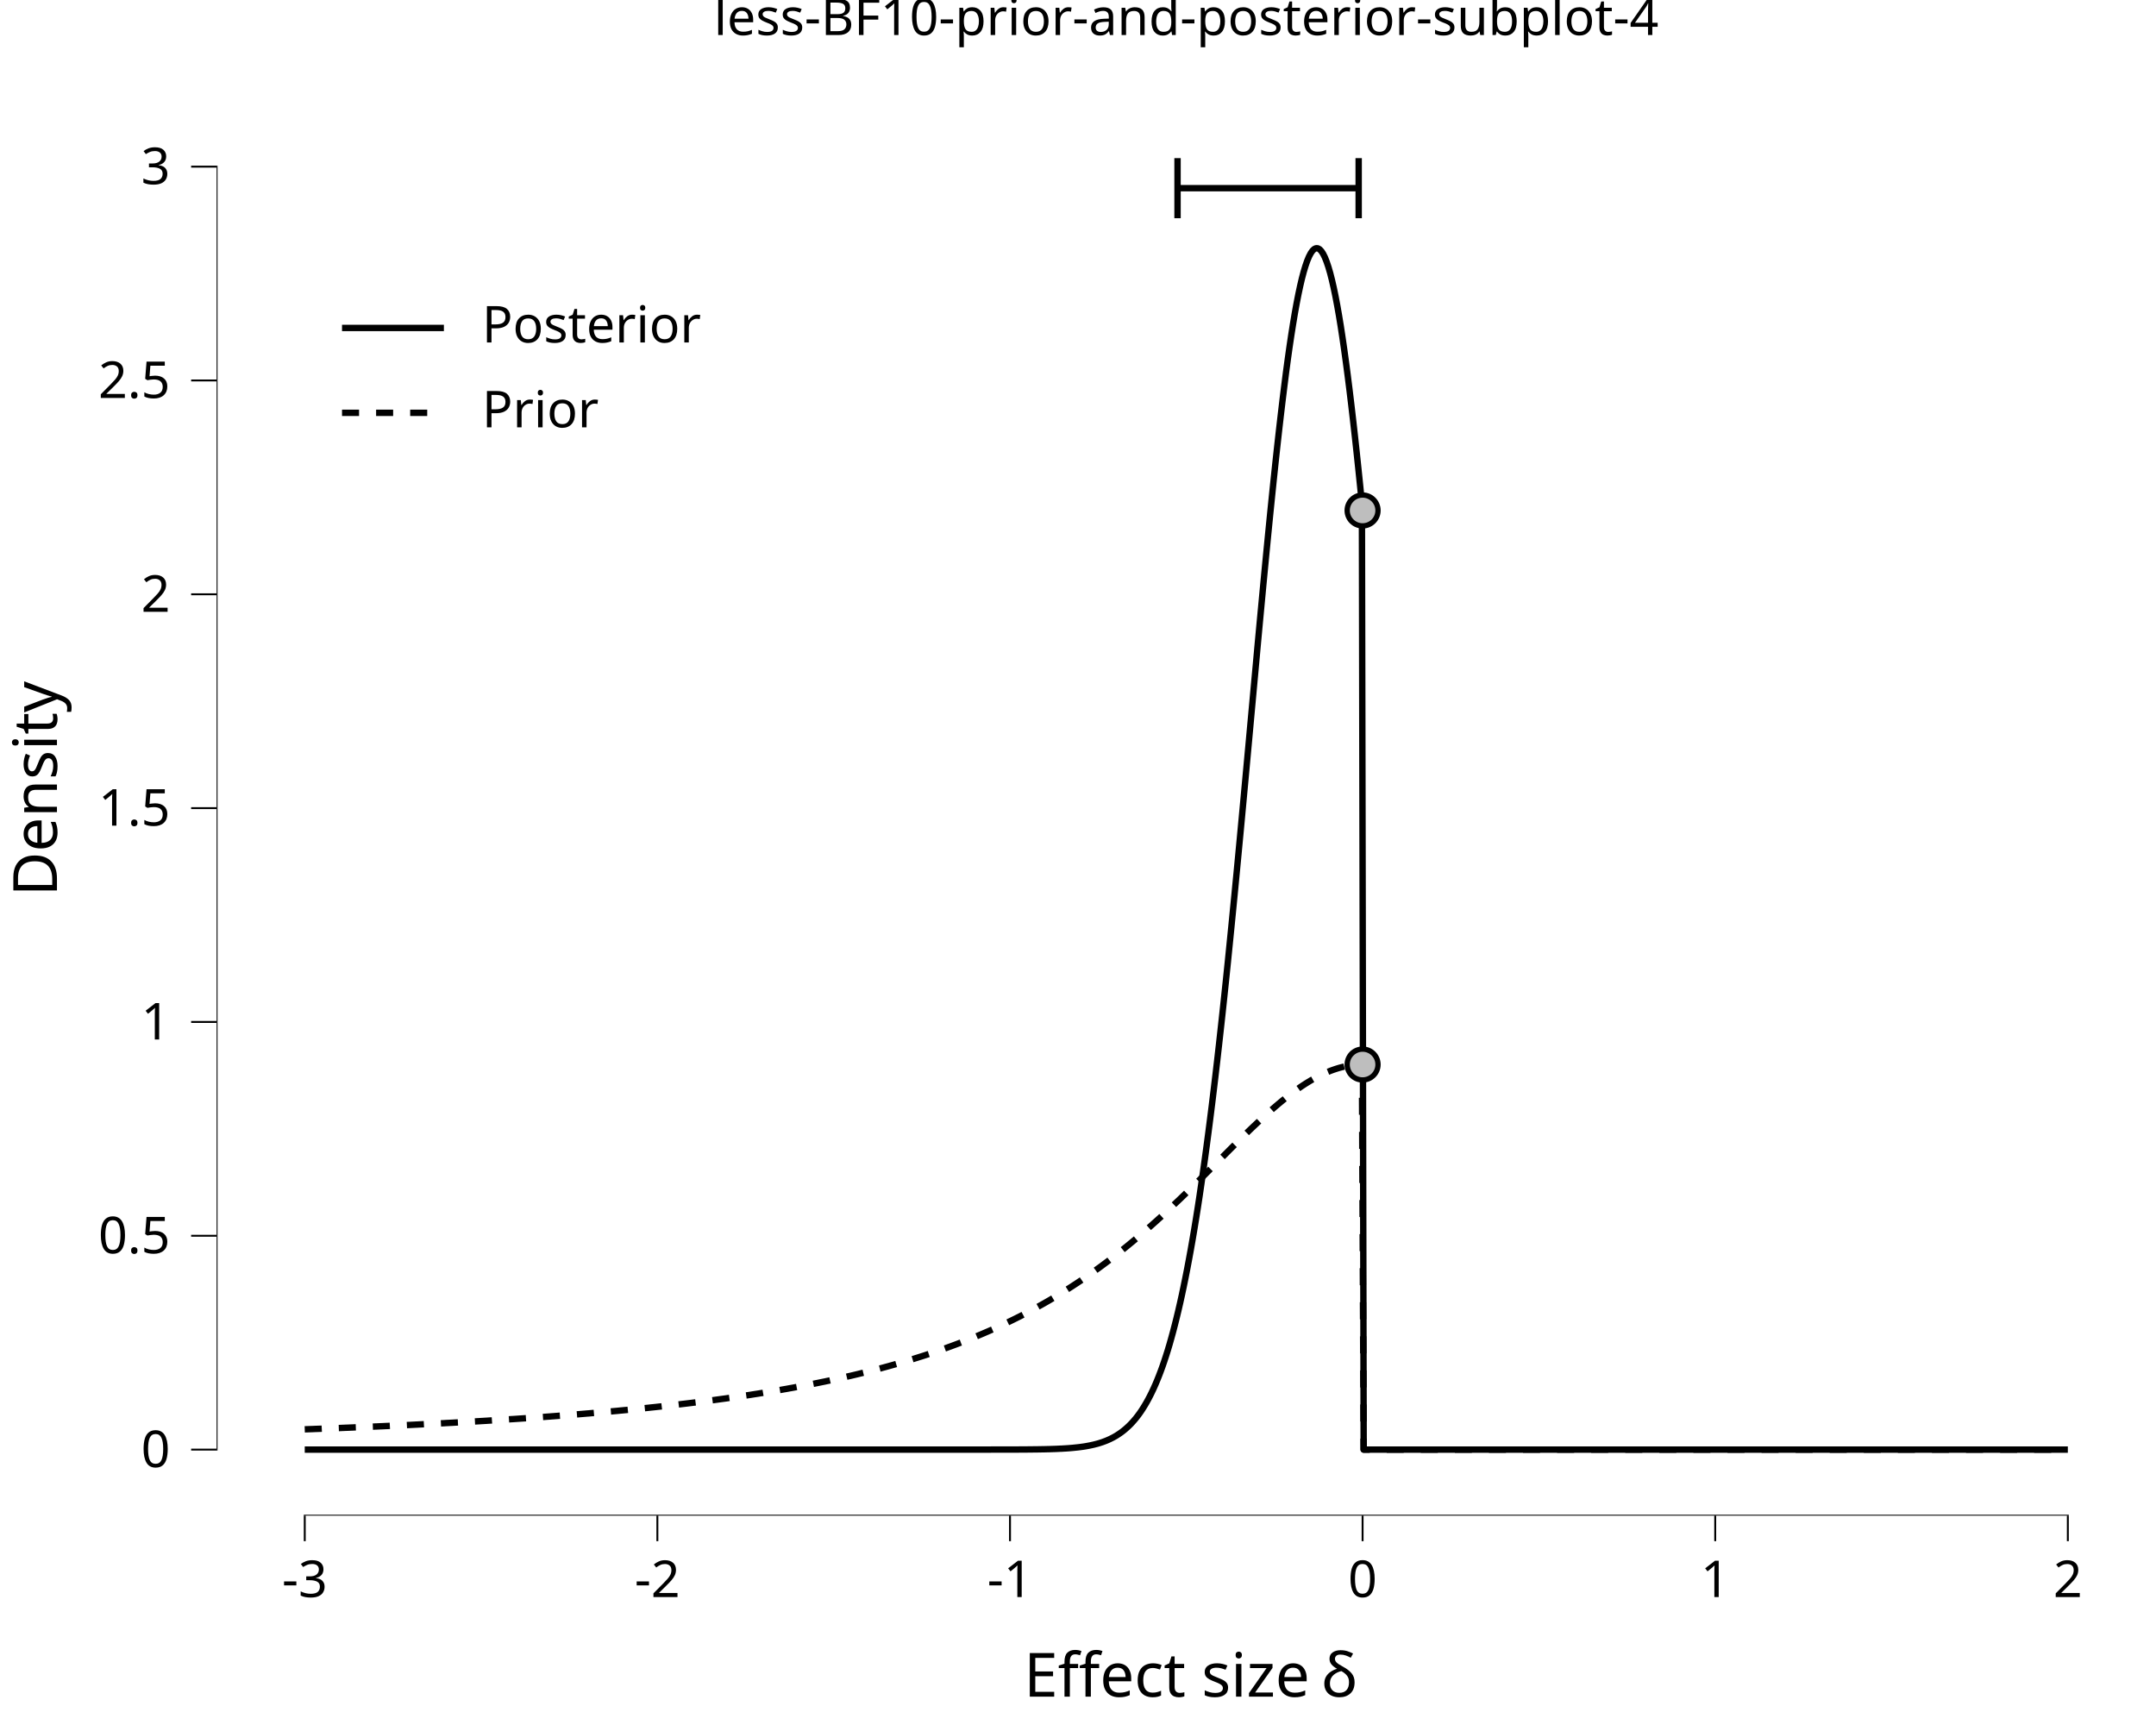
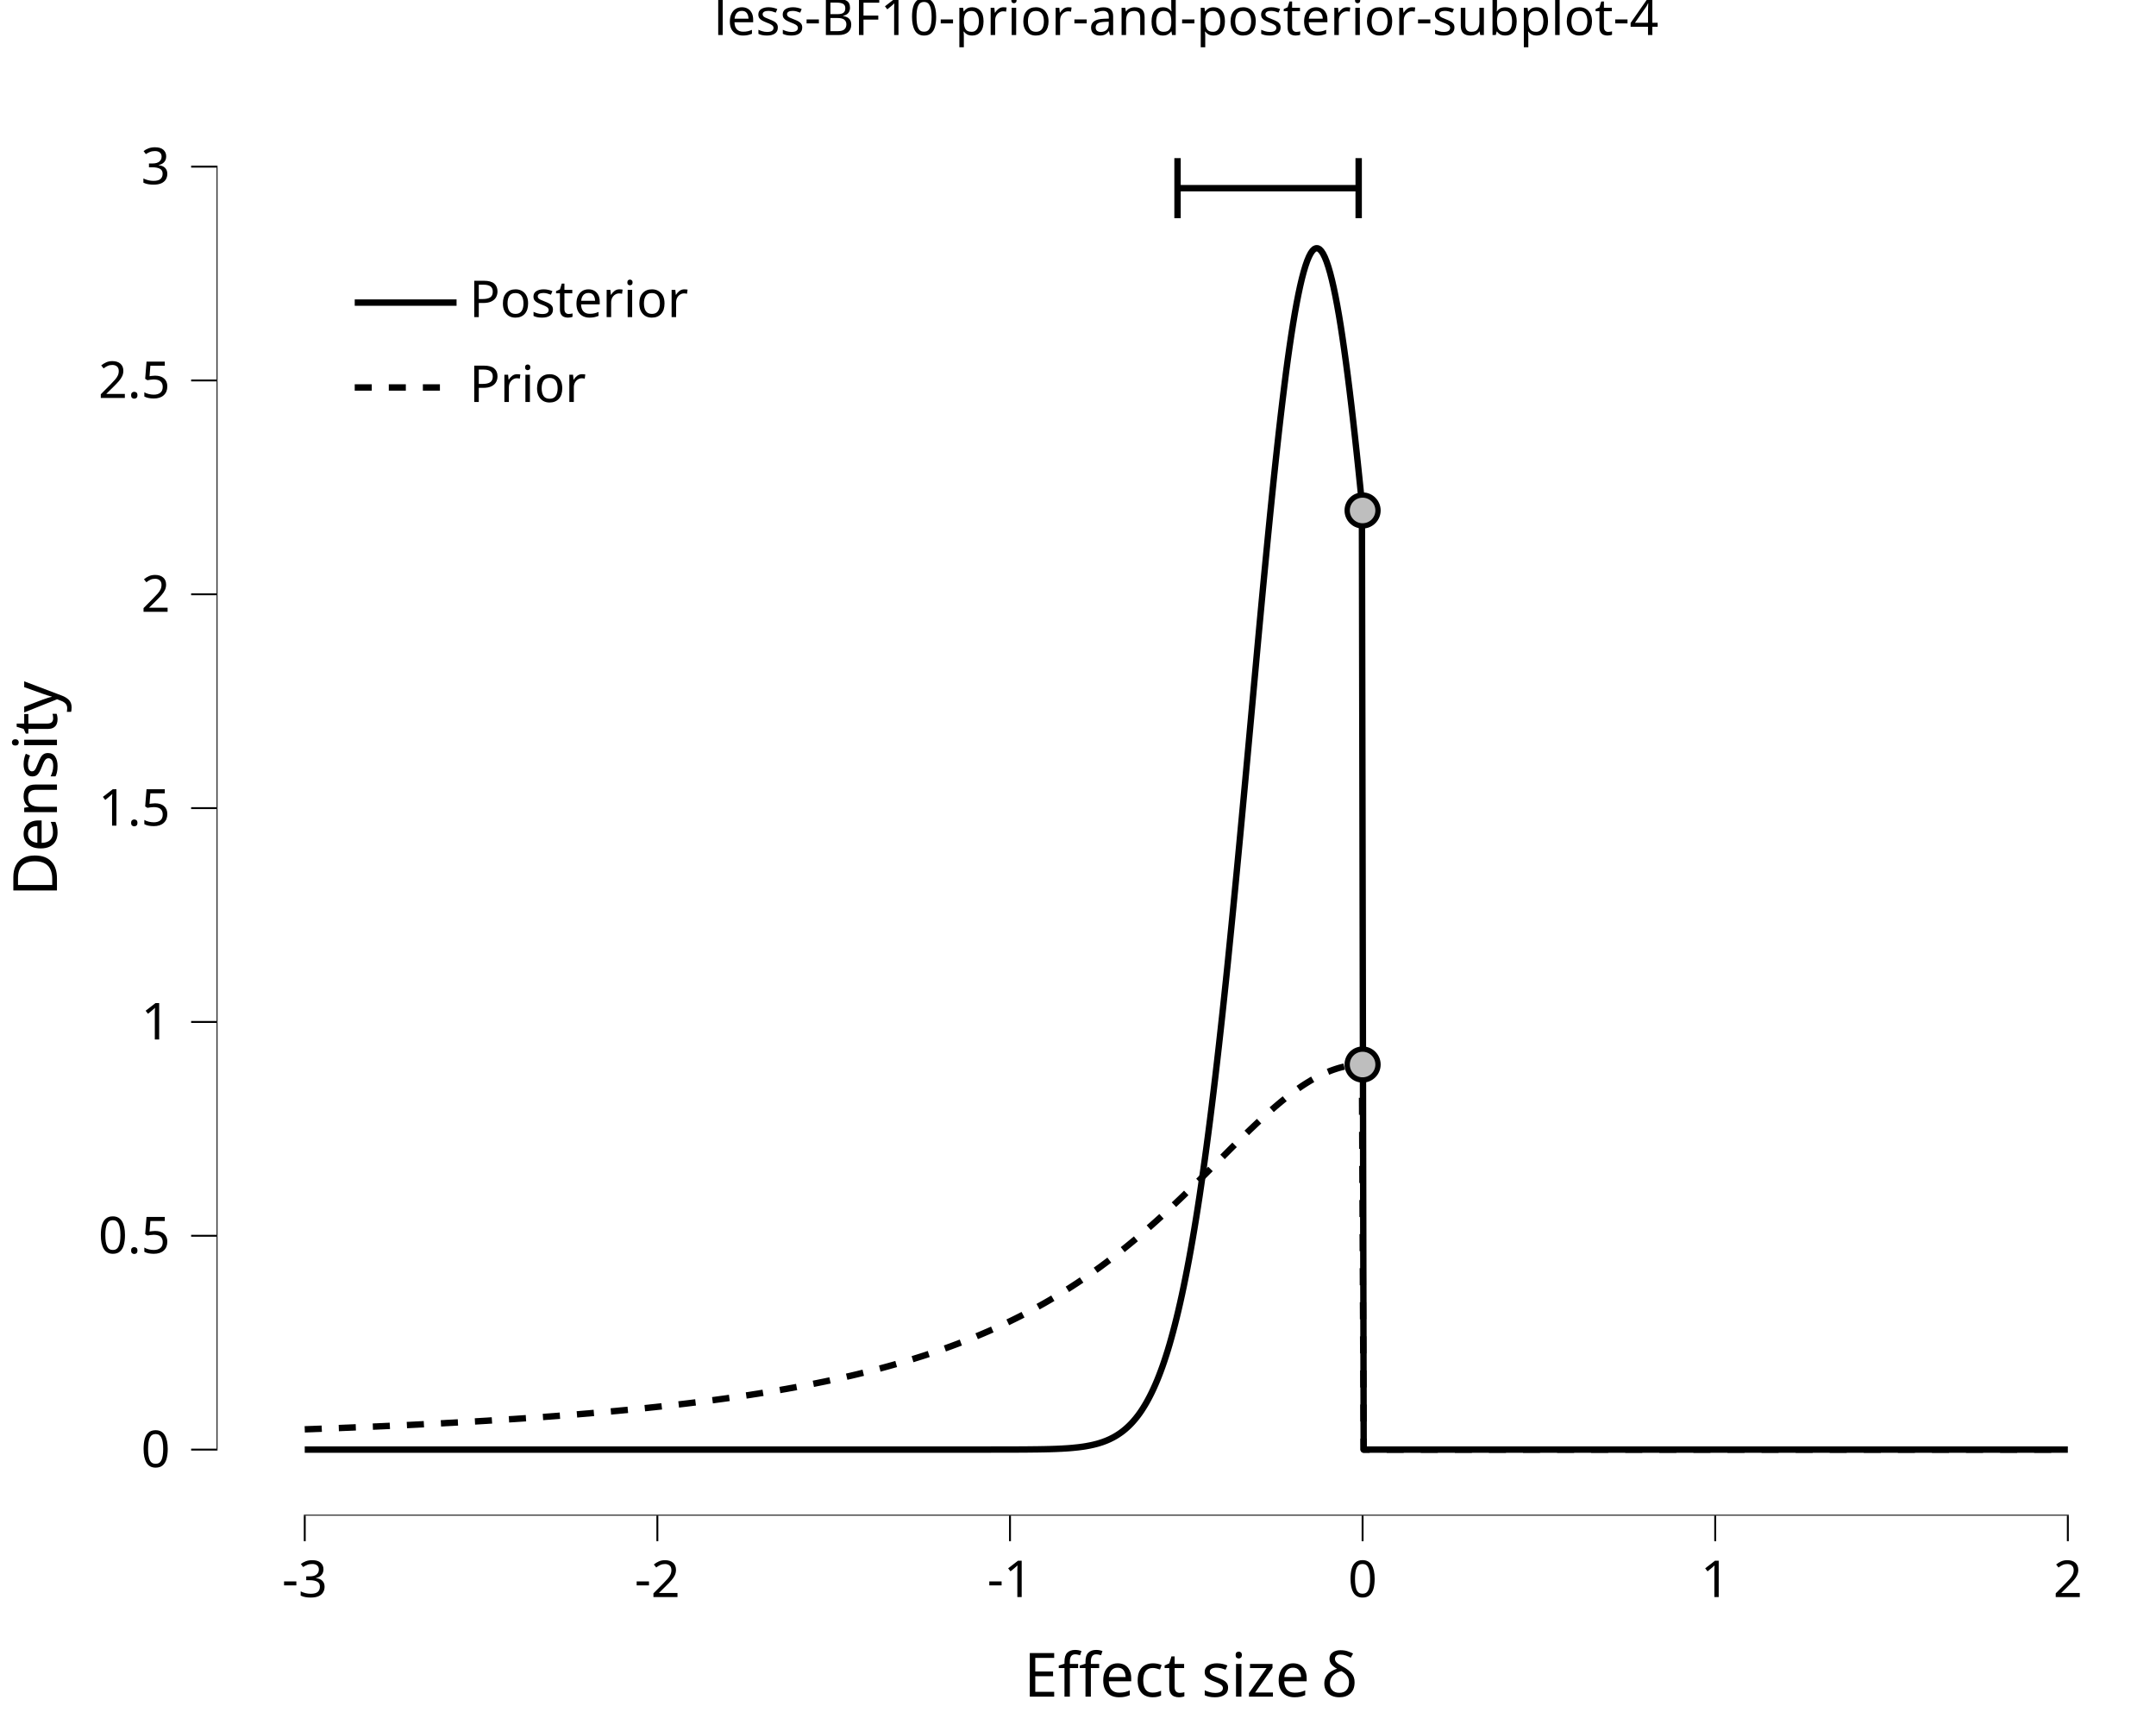
<svg xmlns="http://www.w3.org/2000/svg" class="svglite" data-engine-version="2.0" width="720.00pt" height="576.00pt" viewBox="0 0 720.00 576.00">
  <defs>
    <style type="text/css">
    .svglite line, .svglite polyline, .svglite polygon, .svglite path, .svglite rect, .svglite circle {
      fill: none;
      stroke: #000000;
      stroke-linecap: round;
      stroke-linejoin: round;
      stroke-miterlimit: 10.00;
    }
  </style>
  </defs>
  <rect width="100%" height="100%" style="stroke: none; fill: #FFFFFF;" />
  <defs>
    <clipPath id="cpMC4wMHw3MjAuMDB8MC4wMHw1NzYuMDA=">
      <rect x="0.00" y="0.00" width="720.00" height="576.00" />
    </clipPath>
  </defs>
  <g clip-path="url(#cpMC4wMHw3MjAuMDB8MC4wMHw1NzYuMDA=)">
    <rect x="0.00" y="0.00" width="720.00" height="576.00" style="stroke-width: 10.67; stroke: none;" />
  </g>
  <defs>
    <clipPath id="cpNzIuMzN8NzIwLjAwfDIwLjcxfDUwNi4xMA==">
      <rect x="72.33" y="20.71" width="647.67" height="485.39" />
    </clipPath>
  </defs>
  <g clip-path="url(#cpNzIuMzN8NzIwLjAwfDIwLjcxfDUwNi4xMA==)">
    <rect x="72.33" y="20.71" width="647.67" height="485.39" style="stroke-width: 10.67; stroke: none;" />
    <polyline points="101.77,484.04 102.36,484.04 102.95,484.04 103.54,484.04 104.13,484.04 104.72,484.04 105.31,484.04 105.89,484.04 106.48,484.04 107.07,484.04 107.66,484.04 108.25,484.04 108.84,484.04 109.43,484.04 110.02,484.04 110.61,484.04 111.20,484.04 111.79,484.04 112.38,484.04 112.97,484.04 113.56,484.04 114.15,484.04 114.74,484.04 115.32,484.04 115.91,484.04 116.50,484.04 117.09,484.04 117.68,484.04 118.27,484.04 118.86,484.04 119.45,484.04 120.04,484.04 120.63,484.04 121.22,484.04 121.81,484.04 122.40,484.04 122.99,484.04 123.58,484.04 124.17,484.04 124.75,484.04 125.34,484.04 125.93,484.04 126.52,484.04 127.11,484.04 127.70,484.04 128.29,484.04 128.88,484.04 129.47,484.04 130.06,484.04 130.65,484.04 131.24,484.04 131.83,484.04 132.42,484.04 133.01,484.04 133.60,484.04 134.18,484.04 134.77,484.04 135.36,484.04 135.95,484.04 136.54,484.04 137.13,484.04 137.72,484.04 138.31,484.04 138.90,484.04 139.49,484.04 140.08,484.04 140.67,484.04 141.26,484.04 141.85,484.04 142.44,484.04 143.03,484.04 143.62,484.04 144.20,484.04 144.79,484.04 145.38,484.04 145.97,484.04 146.56,484.04 147.15,484.04 147.74,484.04 148.33,484.04 148.92,484.04 149.51,484.04 150.10,484.04 150.69,484.04 151.28,484.04 151.87,484.04 152.46,484.04 153.05,484.04 153.63,484.04 154.22,484.04 154.81,484.04 155.40,484.04 155.99,484.04 156.58,484.04 157.17,484.04 157.76,484.04 158.35,484.04 158.94,484.04 159.53,484.04 160.12,484.04 160.71,484.04 161.30,484.04 161.89,484.04 162.48,484.04 163.06,484.04 163.65,484.04 164.24,484.04 164.83,484.04 165.42,484.04 166.01,484.04 166.60,484.04 167.19,484.04 167.78,484.04 168.37,484.04 168.96,484.04 169.55,484.04 170.14,484.04 170.73,484.04 171.32,484.04 171.91,484.04 172.49,484.04 173.08,484.04 173.67,484.04 174.26,484.04 174.85,484.04 175.44,484.04 176.03,484.04 176.62,484.04 177.21,484.04 177.80,484.04 178.39,484.04 178.98,484.04 179.57,484.04 180.16,484.04 180.75,484.04 181.34,484.04 181.92,484.04 182.51,484.04 183.10,484.04 183.69,484.04 184.28,484.04 184.87,484.04 185.46,484.04 186.05,484.04 186.64,484.04 187.23,484.04 187.82,484.04 188.41,484.04 189.00,484.04 189.59,484.04 190.18,484.04 190.77,484.04 191.35,484.04 191.94,484.04 192.53,484.04 193.12,484.04 193.71,484.04 194.30,484.04 194.89,484.04 195.48,484.04 196.07,484.04 196.66,484.04 197.25,484.04 197.84,484.04 198.43,484.04 199.02,484.04 199.61,484.04 200.20,484.04 200.79,484.04 201.37,484.04 201.96,484.04 202.55,484.04 203.14,484.04 203.73,484.04 204.32,484.04 204.91,484.04 205.50,484.04 206.09,484.04 206.68,484.04 207.27,484.04 207.86,484.04 208.45,484.04 209.04,484.04 209.63,484.04 210.22,484.04 210.80,484.04 211.39,484.04 211.98,484.04 212.57,484.04 213.16,484.04 213.75,484.04 214.34,484.04 214.93,484.04 215.52,484.04 216.11,484.04 216.70,484.04 217.29,484.04 217.88,484.04 218.47,484.04 219.06,484.04 219.65,484.04 220.23,484.04 220.82,484.04 221.41,484.04 222.00,484.04 222.59,484.04 223.18,484.04 223.77,484.04 224.36,484.04 224.95,484.04 225.54,484.04 226.13,484.04 226.72,484.04 227.31,484.04 227.90,484.04 228.49,484.04 229.08,484.04 229.66,484.04 230.25,484.04 230.84,484.04 231.43,484.04 232.02,484.04 232.61,484.04 233.20,484.04 233.79,484.04 234.38,484.04 234.97,484.04 235.56,484.04 236.15,484.04 236.74,484.04 237.33,484.04 237.92,484.04 238.51,484.04 239.09,484.04 239.68,484.04 240.27,484.04 240.86,484.04 241.45,484.04 242.04,484.04 242.63,484.04 243.22,484.04 243.81,484.04 244.40,484.04 244.99,484.04 245.58,484.04 246.17,484.04 246.76,484.04 247.35,484.04 247.94,484.04 248.52,484.04 249.11,484.04 249.70,484.04 250.29,484.04 250.88,484.04 251.47,484.04 252.06,484.04 252.65,484.04 253.24,484.04 253.83,484.04 254.42,484.04 255.01,484.04 255.60,484.04 256.19,484.04 256.78,484.04 257.37,484.04 257.95,484.04 258.54,484.04 259.13,484.04 259.72,484.04 260.31,484.04 260.90,484.04 261.49,484.04 262.08,484.04 262.67,484.04 263.26,484.04 263.85,484.04 264.44,484.04 265.03,484.04 265.62,484.04 266.21,484.04 266.80,484.04 267.39,484.04 267.97,484.04 268.56,484.04 269.15,484.04 269.74,484.04 270.33,484.04 270.92,484.04 271.51,484.04 272.10,484.04 272.69,484.04 273.28,484.04 273.87,484.04 274.46,484.04 275.05,484.04 275.64,484.04 276.23,484.04 276.82,484.04 277.40,484.04 277.99,484.04 278.58,484.04 279.17,484.04 279.76,484.04 280.35,484.04 280.94,484.04 281.53,484.04 282.12,484.04 282.71,484.04 283.30,484.04 283.89,484.04 284.48,484.04 285.07,484.04 285.66,484.04 286.25,484.04 286.83,484.04 287.42,484.04 288.01,484.04 288.60,484.04 289.19,484.04 289.78,484.04 290.37,484.04 290.96,484.04 291.55,484.04 292.14,484.04 292.73,484.04 293.32,484.04 293.91,484.04 294.50,484.04 295.09,484.04 295.68,484.04 296.26,484.04 296.85,484.04 297.44,484.04 298.03,484.04 298.62,484.04 299.21,484.04 299.80,484.04 300.39,484.04 300.98,484.04 301.57,484.04 302.16,484.04 302.75,484.04 303.34,484.04 303.93,484.04 304.52,484.04 305.11,484.04 305.69,484.04 306.28,484.04 306.87,484.04 307.46,484.04 308.05,484.04 308.64,484.04 309.23,484.04 309.82,484.04 310.41,484.04 311.00,484.04 311.59,484.04 312.18,484.04 312.77,484.04 313.36,484.04 313.95,484.04 314.54,484.04 315.12,484.04 315.71,484.04 316.30,484.04 316.89,484.04 317.48,484.04 318.07,484.04 318.66,484.04 319.25,484.04 319.84,484.04 320.43,484.04 321.02,484.04 321.61,484.04 322.20,484.04 322.79,484.04 323.38,484.04 323.97,484.04 324.55,484.04 325.14,484.04 325.73,484.04 326.32,484.04 326.91,484.04 327.50,484.04 328.09,484.04 328.68,484.04 329.27,484.04 329.86,484.04 330.45,484.04 331.04,484.03 331.63,484.03 332.22,484.03 332.81,484.03 333.40,484.03 333.99,484.03 334.57,484.03 335.16,484.03 335.75,484.03 336.34,484.03 336.93,484.03 337.52,484.02 338.11,484.02 338.70,484.02 339.29,484.02 339.88,484.02 340.47,484.01 341.06,484.01 341.65,484.01 342.24,484.00 342.83,484.00 343.42,483.99 344.00,483.99 344.59,483.98 345.18,483.97 345.77,483.97 346.36,483.96 346.95,483.95 347.54,483.94 348.13,483.93 348.72,483.92 349.31,483.91 349.90,483.89 350.49,483.88 351.08,483.86 351.67,483.84 352.26,483.82 352.85,483.80 353.43,483.77 354.02,483.74 354.61,483.72 355.20,483.68 355.79,483.65 356.38,483.61 356.97,483.57 357.56,483.52 358.15,483.47 358.74,483.41 359.33,483.35 359.92,483.29 360.51,483.22 361.10,483.14 361.69,483.06 362.28,482.97 362.86,482.87 363.45,482.76 364.04,482.65 364.63,482.52 365.22,482.39 365.81,482.24 366.40,482.09 366.99,481.92 367.58,481.73 368.17,481.54 368.76,481.32 369.35,481.10 369.94,480.85 370.53,480.59 371.12,480.30 371.71,480.00 372.29,479.68 372.88,479.33 373.47,478.95 374.06,478.55 374.65,478.13 375.24,477.67 375.83,477.18 376.42,476.66 377.01,476.11 377.60,475.52 378.19,474.89 378.78,474.22 379.37,473.51 379.96,472.76 380.55,471.96 381.14,471.11 381.72,470.21 382.31,469.26 382.90,468.25 383.49,467.18 384.08,466.05 384.67,464.86 385.26,463.61 385.85,462.28 386.44,460.89 387.03,459.42 387.62,457.87 388.21,456.25 388.80,454.54 389.39,452.75 389.98,450.88 390.57,448.91 391.15,446.85 391.74,444.70 392.33,442.44 392.92,440.09 393.51,437.64 394.10,435.08 394.69,432.41 395.28,429.63 395.87,426.74 396.46,423.74 397.05,420.62 397.64,417.39 398.23,414.03 398.82,410.56 399.41,406.96 400.00,403.24 400.59,399.40 401.17,395.43 401.76,391.34 402.35,387.12 402.94,382.78 403.53,378.32 404.12,373.73 404.71,369.02 405.30,364.19 405.89,359.25 406.48,354.18 407.07,349.00 407.66,343.70 408.25,338.30 408.84,332.79 409.43,327.18 410.02,321.47 410.60,315.67 411.19,309.78 411.78,303.80 412.37,297.75 412.96,291.62 413.55,285.43 414.14,279.18 414.73,272.87 415.32,266.52 415.91,260.14 416.50,253.72 417.09,247.29 417.68,240.84 418.27,234.39 418.86,227.94 419.45,221.51 420.03,215.11 420.62,208.74 421.21,202.41 421.80,196.14 422.39,189.94 422.98,183.81 423.57,177.77 424.16,171.83 424.75,165.99 425.34,160.27 425.93,154.68 426.52,149.24 427.11,143.94 427.70,138.80 428.29,133.83 428.88,129.04 429.46,124.44 430.05,120.04 430.64,115.85 431.23,111.87 431.82,108.13 432.41,104.61 433.00,101.34 433.59,98.31 434.18,95.54 434.77,93.02 435.36,90.78 435.95,88.81 436.54,87.11 437.13,85.69 437.72,84.56 438.31,83.71 438.89,83.16 439.48,82.89 440.07,82.91 440.66,83.22 441.25,83.83 441.84,84.72 442.43,85.90 443.02,87.37 443.61,89.12 444.20,91.14 444.79,93.45 445.38,96.02 445.97,98.86 446.56,101.96 447.15,105.30 447.74,108.90 448.32,112.73 448.91,116.79 449.50,121.08 450.09,125.58 450.68,130.28 451.27,135.18 451.86,140.26 452.45,145.51 453.04,150.93 453.63,156.51 454.22,162.22 454.81,168.07 455.40,484.04 455.99,484.04 456.58,484.04 457.17,484.04 457.76,484.04 458.34,484.04 458.93,484.04 459.52,484.04 460.11,484.04 460.70,484.04 461.29,484.04 461.88,484.04 462.47,484.04 463.06,484.04 463.65,484.04 464.24,484.04 464.83,484.04 465.42,484.04 466.01,484.04 466.60,484.04 467.19,484.04 467.77,484.04 468.36,484.04 468.95,484.04 469.54,484.04 470.13,484.04 470.72,484.04 471.31,484.04 471.90,484.04 472.49,484.04 473.08,484.04 473.67,484.04 474.26,484.04 474.85,484.04 475.44,484.04 476.03,484.04 476.62,484.04 477.20,484.04 477.79,484.04 478.38,484.04 478.97,484.04 479.56,484.04 480.15,484.04 480.74,484.04 481.33,484.04 481.92,484.04 482.51,484.04 483.10,484.04 483.69,484.04 484.28,484.04 484.87,484.04 485.46,484.04 486.05,484.04 486.63,484.04 487.22,484.04 487.81,484.04 488.40,484.04 488.99,484.04 489.58,484.04 490.17,484.04 490.76,484.04 491.35,484.04 491.94,484.04 492.53,484.04 493.12,484.04 493.71,484.04 494.30,484.04 494.89,484.04 495.48,484.04 496.06,484.04 496.65,484.04 497.24,484.04 497.83,484.04 498.42,484.04 499.01,484.04 499.60,484.04 500.19,484.04 500.78,484.04 501.37,484.04 501.96,484.04 502.55,484.04 503.14,484.04 503.73,484.04 504.32,484.04 504.91,484.04 505.49,484.04 506.08,484.04 506.67,484.04 507.26,484.04 507.85,484.04 508.44,484.04 509.03,484.04 509.62,484.04 510.21,484.04 510.80,484.04 511.39,484.04 511.98,484.04 512.57,484.04 513.16,484.04 513.75,484.04 514.34,484.04 514.92,484.04 515.51,484.04 516.10,484.04 516.69,484.04 517.28,484.04 517.87,484.04 518.46,484.04 519.05,484.04 519.64,484.04 520.23,484.04 520.82,484.04 521.41,484.04 522.00,484.04 522.59,484.04 523.18,484.04 523.77,484.04 524.36,484.04 524.94,484.04 525.53,484.04 526.12,484.04 526.71,484.04 527.30,484.04 527.89,484.04 528.48,484.04 529.07,484.04 529.66,484.04 530.25,484.04 530.84,484.04 531.43,484.04 532.02,484.04 532.61,484.04 533.20,484.04 533.79,484.04 534.37,484.04 534.96,484.04 535.55,484.04 536.14,484.04 536.73,484.04 537.32,484.04 537.91,484.04 538.50,484.04 539.09,484.04 539.68,484.04 540.27,484.04 540.86,484.04 541.45,484.04 542.04,484.04 542.63,484.04 543.22,484.04 543.80,484.04 544.39,484.04 544.98,484.04 545.57,484.04 546.16,484.04 546.75,484.04 547.34,484.04 547.93,484.04 548.52,484.04 549.11,484.04 549.70,484.04 550.29,484.04 550.88,484.04 551.47,484.04 552.06,484.04 552.65,484.04 553.23,484.04 553.82,484.04 554.41,484.04 555.00,484.04 555.59,484.04 556.18,484.04 556.77,484.04 557.36,484.04 557.95,484.04 558.54,484.04 559.13,484.04 559.72,484.04 560.31,484.04 560.90,484.04 561.49,484.04 562.08,484.04 562.66,484.04 563.25,484.04 563.84,484.04 564.43,484.04 565.02,484.04 565.61,484.04 566.20,484.04 566.79,484.04 567.38,484.04 567.97,484.04 568.56,484.04 569.15,484.04 569.74,484.04 570.33,484.04 570.92,484.04 571.51,484.04 572.09,484.04 572.68,484.04 573.27,484.04 573.86,484.04 574.45,484.04 575.04,484.04 575.63,484.04 576.22,484.04 576.81,484.04 577.40,484.04 577.99,484.04 578.58,484.04 579.17,484.04 579.76,484.04 580.35,484.04 580.94,484.04 581.52,484.04 582.11,484.04 582.70,484.04 583.29,484.04 583.88,484.04 584.47,484.04 585.06,484.04 585.65,484.04 586.24,484.04 586.83,484.04 587.42,484.04 588.01,484.04 588.60,484.04 589.19,484.04 589.78,484.04 590.37,484.04 590.96,484.04 591.54,484.04 592.13,484.04 592.72,484.04 593.31,484.04 593.90,484.04 594.49,484.04 595.08,484.04 595.67,484.04 596.26,484.04 596.85,484.04 597.44,484.04 598.03,484.04 598.62,484.04 599.21,484.04 599.80,484.04 600.39,484.04 600.97,484.04 601.56,484.04 602.15,484.04 602.74,484.04 603.33,484.04 603.92,484.04 604.51,484.04 605.10,484.04 605.69,484.04 606.28,484.04 606.87,484.04 607.46,484.04 608.05,484.04 608.64,484.04 609.23,484.04 609.82,484.04 610.40,484.04 610.99,484.04 611.58,484.04 612.17,484.04 612.76,484.04 613.35,484.04 613.94,484.04 614.53,484.04 615.12,484.04 615.71,484.04 616.30,484.04 616.89,484.04 617.48,484.04 618.07,484.04 618.66,484.04 619.25,484.04 619.83,484.04 620.42,484.04 621.01,484.04 621.60,484.04 622.19,484.04 622.78,484.04 623.37,484.04 623.96,484.04 624.55,484.04 625.14,484.04 625.73,484.04 626.32,484.04 626.91,484.04 627.50,484.04 628.09,484.04 628.68,484.04 629.26,484.04 629.85,484.04 630.44,484.04 631.03,484.04 631.62,484.04 632.21,484.04 632.80,484.04 633.39,484.04 633.98,484.04 634.57,484.04 635.16,484.04 635.75,484.04 636.34,484.04 636.93,484.04 637.52,484.04 638.11,484.04 638.69,484.04 639.28,484.04 639.87,484.04 640.46,484.04 641.05,484.04 641.64,484.04 642.23,484.04 642.82,484.04 643.41,484.04 644.00,484.04 644.59,484.04 645.18,484.04 645.77,484.04 646.36,484.04 646.95,484.04 647.54,484.04 648.13,484.04 648.71,484.04 649.30,484.04 649.89,484.04 650.48,484.04 651.07,484.04 651.66,484.04 652.25,484.04 652.84,484.04 653.43,484.04 654.02,484.04 654.61,484.04 655.20,484.04 655.79,484.04 656.38,484.04 656.97,484.04 657.56,484.04 658.14,484.04 658.73,484.04 659.32,484.04 659.91,484.04 660.50,484.04 661.09,484.04 661.68,484.04 662.27,484.04 662.86,484.04 663.45,484.04 664.04,484.04 664.63,484.04 665.22,484.04 665.81,484.04 666.40,484.04 666.99,484.04 667.57,484.04 668.16,484.04 668.75,484.04 669.34,484.04 669.93,484.04 670.52,484.04 671.11,484.04 671.70,484.04 672.29,484.04 672.88,484.04 673.47,484.04 674.06,484.04 674.65,484.04 675.24,484.04 675.83,484.04 676.42,484.04 677.00,484.04 677.59,484.04 678.18,484.04 678.77,484.04 679.36,484.04 679.95,484.04 680.54,484.04 681.13,484.04 681.72,484.04 682.31,484.04 682.90,484.04 683.49,484.04 684.08,484.04 684.67,484.04 685.26,484.04 685.85,484.04 686.43,484.04 687.02,484.04 687.61,484.04 688.20,484.04 688.79,484.04 689.38,484.04 689.97,484.04 690.56,484.04 " style="stroke-width: 2.13; stroke-linecap: butt;" />
    <polyline points="101.77,477.27 102.36,477.25 102.95,477.23 103.54,477.21 104.13,477.19 104.72,477.17 105.31,477.14 105.89,477.12 106.48,477.10 107.07,477.08 107.66,477.05 108.25,477.03 108.84,477.01 109.43,476.99 110.02,476.96 110.61,476.94 111.20,476.92 111.79,476.90 112.38,476.87 112.97,476.85 113.56,476.83 114.15,476.80 114.74,476.78 115.32,476.75 115.91,476.73 116.50,476.71 117.09,476.68 117.68,476.66 118.27,476.63 118.86,476.61 119.45,476.58 120.04,476.56 120.63,476.53 121.22,476.51 121.81,476.48 122.40,476.46 122.99,476.43 123.58,476.41 124.17,476.38 124.75,476.36 125.34,476.33 125.93,476.31 126.52,476.28 127.11,476.25 127.70,476.23 128.29,476.20 128.88,476.17 129.47,476.15 130.06,476.12 130.65,476.09 131.24,476.07 131.83,476.04 132.42,476.01 133.01,475.98 133.60,475.96 134.18,475.93 134.77,475.90 135.36,475.87 135.95,475.84 136.54,475.82 137.13,475.79 137.72,475.76 138.31,475.73 138.90,475.70 139.49,475.67 140.08,475.64 140.67,475.61 141.26,475.58 141.85,475.55 142.44,475.52 143.03,475.49 143.62,475.46 144.20,475.43 144.79,475.40 145.38,475.37 145.97,475.34 146.56,475.31 147.15,475.28 147.74,475.25 148.33,475.22 148.92,475.18 149.51,475.15 150.10,475.12 150.69,475.09 151.28,475.06 151.87,475.02 152.46,474.99 153.05,474.96 153.63,474.92 154.22,474.89 154.81,474.86 155.40,474.82 155.99,474.79 156.58,474.76 157.17,474.72 157.76,474.69 158.35,474.65 158.94,474.62 159.53,474.58 160.12,474.55 160.71,474.51 161.30,474.48 161.89,474.44 162.48,474.41 163.06,474.37 163.65,474.33 164.24,474.30 164.83,474.26 165.42,474.22 166.01,474.19 166.60,474.15 167.19,474.11 167.78,474.08 168.37,474.04 168.96,474.00 169.55,473.96 170.14,473.92 170.73,473.88 171.32,473.85 171.91,473.81 172.49,473.77 173.08,473.73 173.67,473.69 174.26,473.65 174.85,473.61 175.44,473.57 176.03,473.53 176.62,473.49 177.21,473.44 177.80,473.40 178.39,473.36 178.98,473.32 179.57,473.28 180.16,473.24 180.75,473.19 181.34,473.15 181.92,473.11 182.51,473.06 183.10,473.02 183.69,472.98 184.28,472.93 184.87,472.89 185.46,472.84 186.05,472.80 186.64,472.75 187.23,472.71 187.82,472.66 188.41,472.62 189.00,472.57 189.59,472.52 190.18,472.48 190.77,472.43 191.35,472.38 191.94,472.34 192.53,472.29 193.12,472.24 193.71,472.19 194.30,472.14 194.89,472.09 195.48,472.04 196.07,471.99 196.66,471.95 197.25,471.89 197.84,471.84 198.43,471.79 199.02,471.74 199.61,471.69 200.20,471.64 200.79,471.59 201.37,471.54 201.96,471.48 202.55,471.43 203.14,471.38 203.73,471.32 204.32,471.27 204.91,471.21 205.50,471.16 206.09,471.11 206.68,471.05 207.27,470.99 207.86,470.94 208.45,470.88 209.04,470.83 209.63,470.77 210.22,470.71 210.80,470.65 211.39,470.60 211.98,470.54 212.57,470.48 213.16,470.42 213.75,470.36 214.34,470.30 214.93,470.24 215.52,470.18 216.11,470.12 216.70,470.06 217.29,469.99 217.88,469.93 218.47,469.87 219.06,469.81 219.65,469.74 220.23,469.68 220.82,469.62 221.41,469.55 222.00,469.49 222.59,469.42 223.18,469.35 223.77,469.29 224.36,469.22 224.95,469.15 225.54,469.09 226.13,469.02 226.72,468.95 227.31,468.88 227.90,468.81 228.49,468.74 229.08,468.67 229.66,468.60 230.25,468.53 230.84,468.46 231.43,468.38 232.02,468.31 232.61,468.24 233.20,468.17 233.79,468.09 234.38,468.02 234.97,467.94 235.56,467.87 236.15,467.79 236.74,467.71 237.33,467.64 237.92,467.56 238.51,467.48 239.09,467.40 239.68,467.32 240.27,467.24 240.86,467.16 241.45,467.08 242.04,467.00 242.63,466.92 243.22,466.83 243.81,466.75 244.40,466.67 244.99,466.58 245.58,466.50 246.17,466.41 246.76,466.33 247.35,466.24 247.94,466.15 248.52,466.06 249.11,465.97 249.70,465.89 250.29,465.80 250.88,465.71 251.47,465.61 252.06,465.52 252.65,465.43 253.24,465.34 253.83,465.24 254.42,465.15 255.01,465.05 255.60,464.96 256.19,464.86 256.78,464.77 257.37,464.67 257.95,464.57 258.54,464.47 259.13,464.37 259.72,464.27 260.31,464.17 260.90,464.07 261.49,463.96 262.08,463.86 262.67,463.76 263.26,463.65 263.85,463.54 264.44,463.44 265.03,463.33 265.62,463.22 266.21,463.11 266.80,463.00 267.39,462.89 267.97,462.78 268.56,462.67 269.15,462.56 269.74,462.44 270.33,462.33 270.92,462.21 271.51,462.10 272.10,461.98 272.69,461.86 273.28,461.74 273.87,461.62 274.46,461.50 275.05,461.38 275.64,461.26 276.23,461.13 276.82,461.01 277.40,460.88 277.99,460.76 278.58,460.63 279.17,460.50 279.76,460.37 280.35,460.24 280.94,460.11 281.53,459.98 282.12,459.84 282.71,459.71 283.30,459.57 283.89,459.44 284.48,459.30 285.07,459.16 285.66,459.02 286.25,458.88 286.83,458.74 287.42,458.59 288.01,458.45 288.60,458.31 289.19,458.16 289.78,458.01 290.37,457.86 290.96,457.71 291.55,457.56 292.14,457.41 292.73,457.26 293.32,457.10 293.91,456.95 294.50,456.79 295.09,456.63 295.68,456.47 296.26,456.31 296.85,456.15 297.44,455.98 298.03,455.82 298.62,455.65 299.21,455.49 299.80,455.32 300.39,455.15 300.98,454.98 301.57,454.80 302.16,454.63 302.75,454.45 303.34,454.28 303.93,454.10 304.52,453.92 305.11,453.74 305.69,453.55 306.28,453.37 306.87,453.18 307.46,453.00 308.05,452.81 308.64,452.62 309.23,452.43 309.82,452.23 310.41,452.04 311.00,451.84 311.59,451.64 312.18,451.44 312.77,451.24 313.36,451.04 313.95,450.83 314.54,450.63 315.12,450.42 315.71,450.21 316.30,450.00 316.89,449.78 317.48,449.57 318.07,449.35 318.66,449.13 319.25,448.91 319.84,448.69 320.43,448.46 321.02,448.24 321.61,448.01 322.20,447.78 322.79,447.55 323.38,447.31 323.97,447.08 324.55,446.84 325.14,446.60 325.73,446.36 326.32,446.11 326.91,445.87 327.50,445.62 328.09,445.37 328.68,445.12 329.27,444.86 329.86,444.61 330.45,444.35 331.04,444.09 331.63,443.83 332.22,443.56 332.81,443.29 333.40,443.02 333.99,442.75 334.57,442.48 335.16,442.20 335.75,441.92 336.34,441.64 336.93,441.36 337.52,441.07 338.11,440.78 338.70,440.49 339.29,440.20 339.88,439.90 340.47,439.61 341.06,439.31 341.65,439.00 342.24,438.70 342.83,438.39 343.42,438.08 344.00,437.77 344.59,437.45 345.18,437.13 345.77,436.81 346.36,436.49 346.95,436.16 347.54,435.83 348.13,435.50 348.72,435.17 349.31,434.83 349.90,434.49 350.49,434.15 351.08,433.80 351.67,433.45 352.26,433.10 352.85,432.75 353.43,432.39 354.02,432.03 354.61,431.67 355.20,431.30 355.79,430.93 356.38,430.56 356.97,430.19 357.56,429.81 358.15,429.43 358.74,429.04 359.33,428.66 359.92,428.27 360.51,427.87 361.10,427.48 361.69,427.08 362.28,426.68 362.86,426.27 363.45,425.86 364.04,425.45 364.63,425.04 365.22,424.62 365.81,424.20 366.40,423.77 366.99,423.35 367.58,422.92 368.17,422.48 368.76,422.04 369.35,421.60 369.94,421.16 370.53,420.71 371.12,420.26 371.71,419.81 372.29,419.36 372.88,418.90 373.47,418.43 374.06,417.97 374.65,417.50 375.24,417.03 375.83,416.55 376.42,416.07 377.01,415.59 377.60,415.10 378.19,414.62 378.78,414.12 379.37,413.63 379.96,413.13 380.55,412.63 381.14,412.13 381.72,411.62 382.31,411.11 382.90,410.60 383.49,410.08 384.08,409.56 384.67,409.04 385.26,408.51 385.85,407.99 386.44,407.46 387.03,406.92 387.62,406.39 388.21,405.85 388.80,405.31 389.39,404.76 389.98,404.21 390.57,403.66 391.15,403.11 391.74,402.56 392.33,402.00 392.92,401.44 393.51,400.88 394.10,400.32 394.69,399.75 395.28,399.18 395.87,398.61 396.46,398.04 397.05,397.47 397.64,396.89 398.23,396.31 398.82,395.73 399.41,395.15 400.00,394.57 400.59,393.99 401.17,393.40 401.76,392.82 402.35,392.23 402.94,391.64 403.53,391.05 404.12,390.46 404.71,389.87 405.30,389.28 405.89,388.69 406.48,388.10 407.07,387.51 407.66,386.92 408.25,386.33 408.84,385.74 409.43,385.15 410.02,384.56 410.60,383.97 411.19,383.38 411.78,382.79 412.37,382.21 412.96,381.62 413.55,381.04 414.14,380.46 414.73,379.88 415.32,379.30 415.91,378.73 416.50,378.15 417.09,377.58 417.68,377.01 418.27,376.45 418.86,375.89 419.45,375.33 420.03,374.78 420.62,374.23 421.21,373.68 421.80,373.14 422.39,372.60 422.98,372.06 423.57,371.53 424.16,371.01 424.75,370.49 425.34,369.98 425.93,369.47 426.52,368.97 427.11,368.47 427.70,367.98 428.29,367.49 428.88,367.02 429.46,366.55 430.05,366.08 430.64,365.63 431.23,365.18 431.82,364.74 432.41,364.30 433.00,363.88 433.59,363.46 434.18,363.05 434.77,362.65 435.36,362.26 435.95,361.88 436.54,361.51 437.13,361.15 437.72,360.79 438.31,360.45 438.89,360.12 439.48,359.80 440.07,359.48 440.66,359.18 441.25,358.89 441.84,358.61 442.43,358.34 443.02,358.08 443.61,357.84 444.20,357.60 444.79,357.38 445.38,357.17 445.97,356.97 446.56,356.78 447.15,356.60 447.74,356.44 448.32,356.29 448.91,356.15 449.50,356.02 450.09,355.91 450.68,355.81 451.27,355.72 451.86,355.64 452.45,355.58 453.04,355.53 453.63,355.49 454.22,355.47 454.81,355.46 455.40,484.04 455.99,484.04 456.58,484.04 457.17,484.04 457.76,484.04 458.34,484.04 458.93,484.04 459.52,484.04 460.11,484.04 460.70,484.04 461.29,484.04 461.88,484.04 462.47,484.04 463.06,484.04 463.65,484.04 464.24,484.04 464.83,484.04 465.42,484.04 466.01,484.04 466.60,484.04 467.19,484.04 467.77,484.04 468.36,484.04 468.95,484.04 469.54,484.04 470.13,484.04 470.72,484.04 471.31,484.04 471.90,484.04 472.49,484.04 473.08,484.04 473.67,484.04 474.26,484.04 474.85,484.04 475.44,484.04 476.03,484.04 476.62,484.04 477.20,484.04 477.79,484.04 478.38,484.04 478.97,484.04 479.56,484.04 480.15,484.04 480.74,484.04 481.33,484.04 481.92,484.04 482.51,484.04 483.10,484.04 483.69,484.04 484.28,484.04 484.87,484.04 485.46,484.04 486.05,484.04 486.63,484.04 487.22,484.04 487.81,484.04 488.40,484.04 488.99,484.04 489.58,484.04 490.17,484.04 490.76,484.04 491.35,484.04 491.94,484.04 492.53,484.04 493.12,484.04 493.71,484.04 494.30,484.04 494.89,484.04 495.48,484.04 496.06,484.04 496.65,484.04 497.24,484.04 497.83,484.04 498.42,484.04 499.01,484.04 499.60,484.04 500.19,484.04 500.78,484.04 501.37,484.04 501.96,484.04 502.55,484.04 503.14,484.04 503.73,484.04 504.32,484.04 504.91,484.04 505.49,484.04 506.08,484.04 506.67,484.04 507.26,484.04 507.85,484.04 508.44,484.04 509.03,484.04 509.62,484.04 510.21,484.04 510.80,484.04 511.39,484.04 511.98,484.04 512.57,484.04 513.16,484.04 513.75,484.04 514.34,484.04 514.92,484.04 515.51,484.04 516.10,484.04 516.69,484.04 517.28,484.04 517.87,484.04 518.46,484.04 519.05,484.04 519.64,484.04 520.23,484.04 520.82,484.04 521.41,484.04 522.00,484.04 522.59,484.04 523.18,484.04 523.77,484.04 524.36,484.04 524.94,484.04 525.53,484.04 526.12,484.04 526.71,484.04 527.30,484.04 527.89,484.04 528.48,484.04 529.07,484.04 529.66,484.04 530.25,484.04 530.84,484.04 531.43,484.04 532.02,484.04 532.61,484.04 533.20,484.04 533.79,484.04 534.37,484.04 534.96,484.04 535.55,484.04 536.14,484.04 536.73,484.04 537.32,484.04 537.91,484.04 538.50,484.04 539.09,484.04 539.68,484.04 540.27,484.04 540.86,484.04 541.45,484.04 542.04,484.04 542.63,484.04 543.22,484.04 543.80,484.04 544.39,484.04 544.98,484.04 545.57,484.04 546.16,484.04 546.75,484.04 547.34,484.04 547.93,484.04 548.52,484.04 549.11,484.04 549.70,484.04 550.29,484.04 550.88,484.04 551.47,484.04 552.06,484.04 552.65,484.04 553.23,484.04 553.82,484.04 554.41,484.04 555.00,484.04 555.59,484.04 556.18,484.04 556.77,484.04 557.36,484.04 557.95,484.04 558.54,484.04 559.13,484.04 559.72,484.04 560.31,484.04 560.90,484.04 561.49,484.04 562.08,484.04 562.66,484.04 563.25,484.04 563.84,484.04 564.43,484.04 565.02,484.04 565.61,484.04 566.20,484.04 566.79,484.04 567.38,484.04 567.97,484.04 568.56,484.04 569.15,484.04 569.74,484.04 570.33,484.04 570.92,484.04 571.51,484.04 572.09,484.04 572.68,484.04 573.27,484.04 573.86,484.04 574.45,484.04 575.04,484.04 575.63,484.04 576.22,484.04 576.81,484.04 577.40,484.04 577.99,484.04 578.58,484.04 579.17,484.04 579.76,484.04 580.35,484.04 580.94,484.04 581.52,484.04 582.11,484.04 582.70,484.04 583.29,484.04 583.88,484.04 584.47,484.04 585.06,484.04 585.65,484.04 586.24,484.04 586.83,484.04 587.42,484.04 588.01,484.04 588.60,484.04 589.19,484.04 589.78,484.04 590.37,484.04 590.96,484.04 591.54,484.04 592.13,484.04 592.72,484.04 593.31,484.04 593.90,484.04 594.49,484.04 595.08,484.04 595.67,484.04 596.26,484.04 596.85,484.04 597.44,484.04 598.03,484.04 598.62,484.04 599.21,484.04 599.80,484.04 600.39,484.04 600.97,484.04 601.56,484.04 602.15,484.04 602.74,484.04 603.33,484.04 603.92,484.04 604.51,484.04 605.10,484.04 605.69,484.04 606.28,484.04 606.87,484.04 607.46,484.04 608.05,484.04 608.64,484.04 609.23,484.04 609.82,484.04 610.40,484.04 610.99,484.04 611.58,484.04 612.17,484.04 612.76,484.04 613.35,484.04 613.94,484.04 614.53,484.04 615.12,484.04 615.71,484.04 616.30,484.04 616.89,484.04 617.48,484.04 618.07,484.04 618.66,484.04 619.25,484.04 619.83,484.04 620.42,484.04 621.01,484.04 621.60,484.04 622.19,484.04 622.78,484.04 623.37,484.04 623.96,484.04 624.55,484.04 625.14,484.04 625.73,484.04 626.32,484.04 626.91,484.04 627.50,484.04 628.09,484.04 628.68,484.04 629.26,484.04 629.85,484.04 630.44,484.04 631.03,484.04 631.62,484.04 632.21,484.04 632.80,484.04 633.39,484.04 633.98,484.04 634.57,484.04 635.16,484.04 635.75,484.04 636.34,484.04 636.93,484.04 637.52,484.04 638.11,484.04 638.69,484.04 639.28,484.04 639.87,484.04 640.46,484.04 641.05,484.04 641.64,484.04 642.23,484.04 642.82,484.04 643.41,484.04 644.00,484.04 644.59,484.04 645.18,484.04 645.77,484.04 646.36,484.04 646.95,484.04 647.54,484.04 648.13,484.04 648.71,484.04 649.30,484.04 649.89,484.04 650.48,484.04 651.07,484.04 651.66,484.04 652.25,484.04 652.84,484.04 653.43,484.04 654.02,484.04 654.61,484.04 655.20,484.04 655.79,484.04 656.38,484.04 656.97,484.04 657.56,484.04 658.14,484.04 658.73,484.04 659.32,484.04 659.91,484.04 660.50,484.04 661.09,484.04 661.68,484.04 662.27,484.04 662.86,484.04 663.45,484.04 664.04,484.04 664.63,484.04 665.22,484.04 665.81,484.04 666.40,484.04 666.99,484.04 667.57,484.04 668.16,484.04 668.75,484.04 669.34,484.04 669.93,484.04 670.52,484.04 671.11,484.04 671.70,484.04 672.29,484.04 672.88,484.04 673.47,484.04 674.06,484.04 674.65,484.04 675.24,484.04 675.83,484.04 676.42,484.04 677.00,484.04 677.59,484.04 678.18,484.04 678.77,484.04 679.36,484.04 679.95,484.04 680.54,484.04 681.13,484.04 681.72,484.04 682.31,484.04 682.90,484.04 683.49,484.04 684.08,484.04 684.67,484.04 685.26,484.04 685.85,484.04 686.43,484.04 687.02,484.04 687.61,484.04 688.20,484.04 688.79,484.04 689.38,484.04 689.97,484.04 690.56,484.04 " style="stroke-width: 2.13; stroke-dasharray: 5.69,5.69; stroke-linecap: butt;" />
    <circle cx="455.04" cy="170.45" r="5.15" style="stroke-width: 1.77; fill: #BEBEBE;" />
    <circle cx="455.04" cy="355.46" r="5.15" style="stroke-width: 1.77; fill: #BEBEBE;" />
    <polyline points="453.73,72.86 453.73,52.80 " style="stroke-width: 2.13; stroke-linecap: butt;" />
    <polyline points="453.73,62.83 393.24,62.83 " style="stroke-width: 2.13; stroke-linecap: butt;" />
    <polyline points="393.24,72.86 393.24,52.80 " style="stroke-width: 2.13; stroke-linecap: butt;" />
    <line x1="101.45" y1="506.10" x2="690.88" y2="506.10" style="stroke-width: 0.64; stroke-linecap: butt;" />
    <line x1="72.33" y1="484.36" x2="72.33" y2="55.32" style="stroke-width: 0.64; stroke-linecap: butt;" />
    <rect x="72.33" y="20.71" width="647.67" height="485.39" style="stroke-width: 0.00; stroke: none;" />
  </g>
  <g clip-path="url(#cpMC4wMHw3MjAuMDB8MC4wMHw1NzYuMDA=)">
    <polyline points="72.33,506.10 72.33,20.71 " style="stroke-width: 0.00; stroke: none; stroke-linecap: butt;" />
    <text x="56.85" y="489.89" text-anchor="end" style="font-size: 17.00px; font-family: sans;" textLength="9.46px" lengthAdjust="spacingAndGlyphs">0</text>
    <text x="56.85" y="418.49" text-anchor="end" style="font-size: 17.00px; font-family: sans;" textLength="23.63px" lengthAdjust="spacingAndGlyphs">0.5</text>
    <text x="56.85" y="347.09" text-anchor="end" style="font-size: 17.00px; font-family: sans;" textLength="9.46px" lengthAdjust="spacingAndGlyphs">1</text>
    <text x="56.85" y="275.69" text-anchor="end" style="font-size: 17.00px; font-family: sans;" textLength="23.63px" lengthAdjust="spacingAndGlyphs">1.5</text>
    <text x="56.85" y="204.29" text-anchor="end" style="font-size: 17.00px; font-family: sans;" textLength="9.46px" lengthAdjust="spacingAndGlyphs">2</text>
    <text x="56.85" y="132.89" text-anchor="end" style="font-size: 17.00px; font-family: sans;" textLength="23.63px" lengthAdjust="spacingAndGlyphs">2.5</text>
    <text x="56.85" y="61.49" text-anchor="end" style="font-size: 17.00px; font-family: sans;" textLength="9.46px" lengthAdjust="spacingAndGlyphs">3</text>
    <polyline points="63.83,484.04 72.33,484.04 " style="stroke-width: 0.64; stroke-linecap: butt;" />
    <polyline points="63.83,412.64 72.33,412.64 " style="stroke-width: 0.64; stroke-linecap: butt;" />
    <polyline points="63.83,341.24 72.33,341.24 " style="stroke-width: 0.64; stroke-linecap: butt;" />
    <polyline points="63.83,269.84 72.33,269.84 " style="stroke-width: 0.64; stroke-linecap: butt;" />
    <polyline points="63.83,198.44 72.33,198.44 " style="stroke-width: 0.64; stroke-linecap: butt;" />
    <polyline points="63.83,127.04 72.33,127.04 " style="stroke-width: 0.64; stroke-linecap: butt;" />
    <polyline points="63.83,55.64 72.33,55.64 " style="stroke-width: 0.64; stroke-linecap: butt;" />
    <polyline points="72.33,506.10 720.00,506.10 " style="stroke-width: 0.00; stroke: none; stroke-linecap: butt;" />
    <polyline points="101.77,514.61 101.77,506.10 " style="stroke-width: 0.64; stroke-linecap: butt;" />
    <polyline points="219.53,514.61 219.53,506.10 " style="stroke-width: 0.64; stroke-linecap: butt;" />
    <polyline points="337.29,514.61 337.29,506.10 " style="stroke-width: 0.64; stroke-linecap: butt;" />
    <polyline points="455.04,514.61 455.04,506.10 " style="stroke-width: 0.64; stroke-linecap: butt;" />
    <polyline points="572.80,514.61 572.80,506.10 " style="stroke-width: 0.64; stroke-linecap: butt;" />
    <polyline points="690.56,514.61 690.56,506.10 " style="stroke-width: 0.64; stroke-linecap: butt;" />
    <text x="101.77" y="533.28" text-anchor="middle" style="font-size: 17.00px; font-family: sans;" textLength="15.12px" lengthAdjust="spacingAndGlyphs">-3</text>
    <text x="219.53" y="533.28" text-anchor="middle" style="font-size: 17.00px; font-family: sans;" textLength="15.12px" lengthAdjust="spacingAndGlyphs">-2</text>
    <text x="337.29" y="533.28" text-anchor="middle" style="font-size: 17.00px; font-family: sans;" textLength="15.12px" lengthAdjust="spacingAndGlyphs">-1</text>
    <text x="455.04" y="533.28" text-anchor="middle" style="font-size: 17.00px; font-family: sans;" textLength="9.46px" lengthAdjust="spacingAndGlyphs">0</text>
    <text x="572.80" y="533.28" text-anchor="middle" style="font-size: 17.00px; font-family: sans;" textLength="9.46px" lengthAdjust="spacingAndGlyphs">1</text>
    <text x="690.56" y="533.28" text-anchor="middle" style="font-size: 17.00px; font-family: sans;" textLength="9.46px" lengthAdjust="spacingAndGlyphs">2</text>
    <text x="341.92" y="566.54" style="font-size: 20.40px; font-family: sans;" textLength="94.13px" lengthAdjust="spacingAndGlyphs">Effect size</text>
    <text x="436.05" y="566.54" style="font-size: 20.40px; font-family: sans;" textLength="5.10px" lengthAdjust="spacingAndGlyphs"> </text>
    <text x="441.15" y="566.54" style="font-size: 20.40px; font-family: sans;" textLength="9.25px" lengthAdjust="spacingAndGlyphs">δ</text>
    <text transform="translate(19.02,263.41) rotate(-90)" text-anchor="middle" style="font-size: 20.40px; font-family: sans;" textLength="68.04px" lengthAdjust="spacingAndGlyphs">Density</text>
-     <rect x="104.49" y="81.38" width="129.98" height="76.12" style="stroke-width: 0.75; stroke: none;" />
-     <rect x="104.49" y="81.38" width="129.98" height="76.12" style="stroke-width: 10.67; stroke: none;" />
-     <rect x="109.97" y="95.33" width="42.52" height="28.35" style="stroke-width: 10.67; stroke: none;" />
-     <line x1="114.22" y1="109.50" x2="148.24" y2="109.50" style="stroke-width: 2.13; stroke-linecap: butt;" />
-     <rect x="109.97" y="123.68" width="42.52" height="28.35" style="stroke-width: 10.67; stroke: none;" />
-     <line x1="114.22" y1="137.85" x2="148.24" y2="137.85" style="stroke-width: 2.13; stroke-dasharray: 5.69,5.69; stroke-linecap: butt;" />
-     <text x="160.96" y="114.36" style="font-size: 17.00px; font-family: sans;" textLength="68.03px" lengthAdjust="spacingAndGlyphs">Posterior</text>
-     <text x="160.96" y="142.70" style="font-size: 17.00px; font-family: sans;" textLength="35.89px" lengthAdjust="spacingAndGlyphs">Prior</text>
+     <rect x="108.72" y="81.38" width="121.51" height="67.65" style="stroke-width: 0.75; stroke: none;" />
+     <rect x="108.72" y="81.38" width="121.51" height="67.65" style="stroke-width: 10.67; stroke: none;" />
+     <rect x="114.20" y="86.86" width="42.52" height="28.35" style="stroke-width: 10.67; stroke: none;" />
+     <line x1="118.46" y1="101.04" x2="152.47" y2="101.04" style="stroke-width: 2.13; stroke-linecap: butt;" />
+     <rect x="114.20" y="115.21" width="42.52" height="28.35" style="stroke-width: 10.67; stroke: none;" />
+     <line x1="118.46" y1="129.38" x2="152.47" y2="129.38" style="stroke-width: 2.13; stroke-dasharray: 5.69,5.69; stroke-linecap: butt;" />
+     <text x="156.72" y="105.89" style="font-size: 17.00px; font-family: sans;" textLength="68.03px" lengthAdjust="spacingAndGlyphs">Posterior</text>
+     <text x="156.72" y="134.23" style="font-size: 17.00px; font-family: sans;" textLength="35.89px" lengthAdjust="spacingAndGlyphs">Prior</text>
    <text x="396.16" y="11.70" text-anchor="middle" style="font-size: 17.00px; font-family: sans;" textLength="297.65px" lengthAdjust="spacingAndGlyphs">less-BF10-prior-and-posterior-subplot-4</text>
  </g>
</svg>
